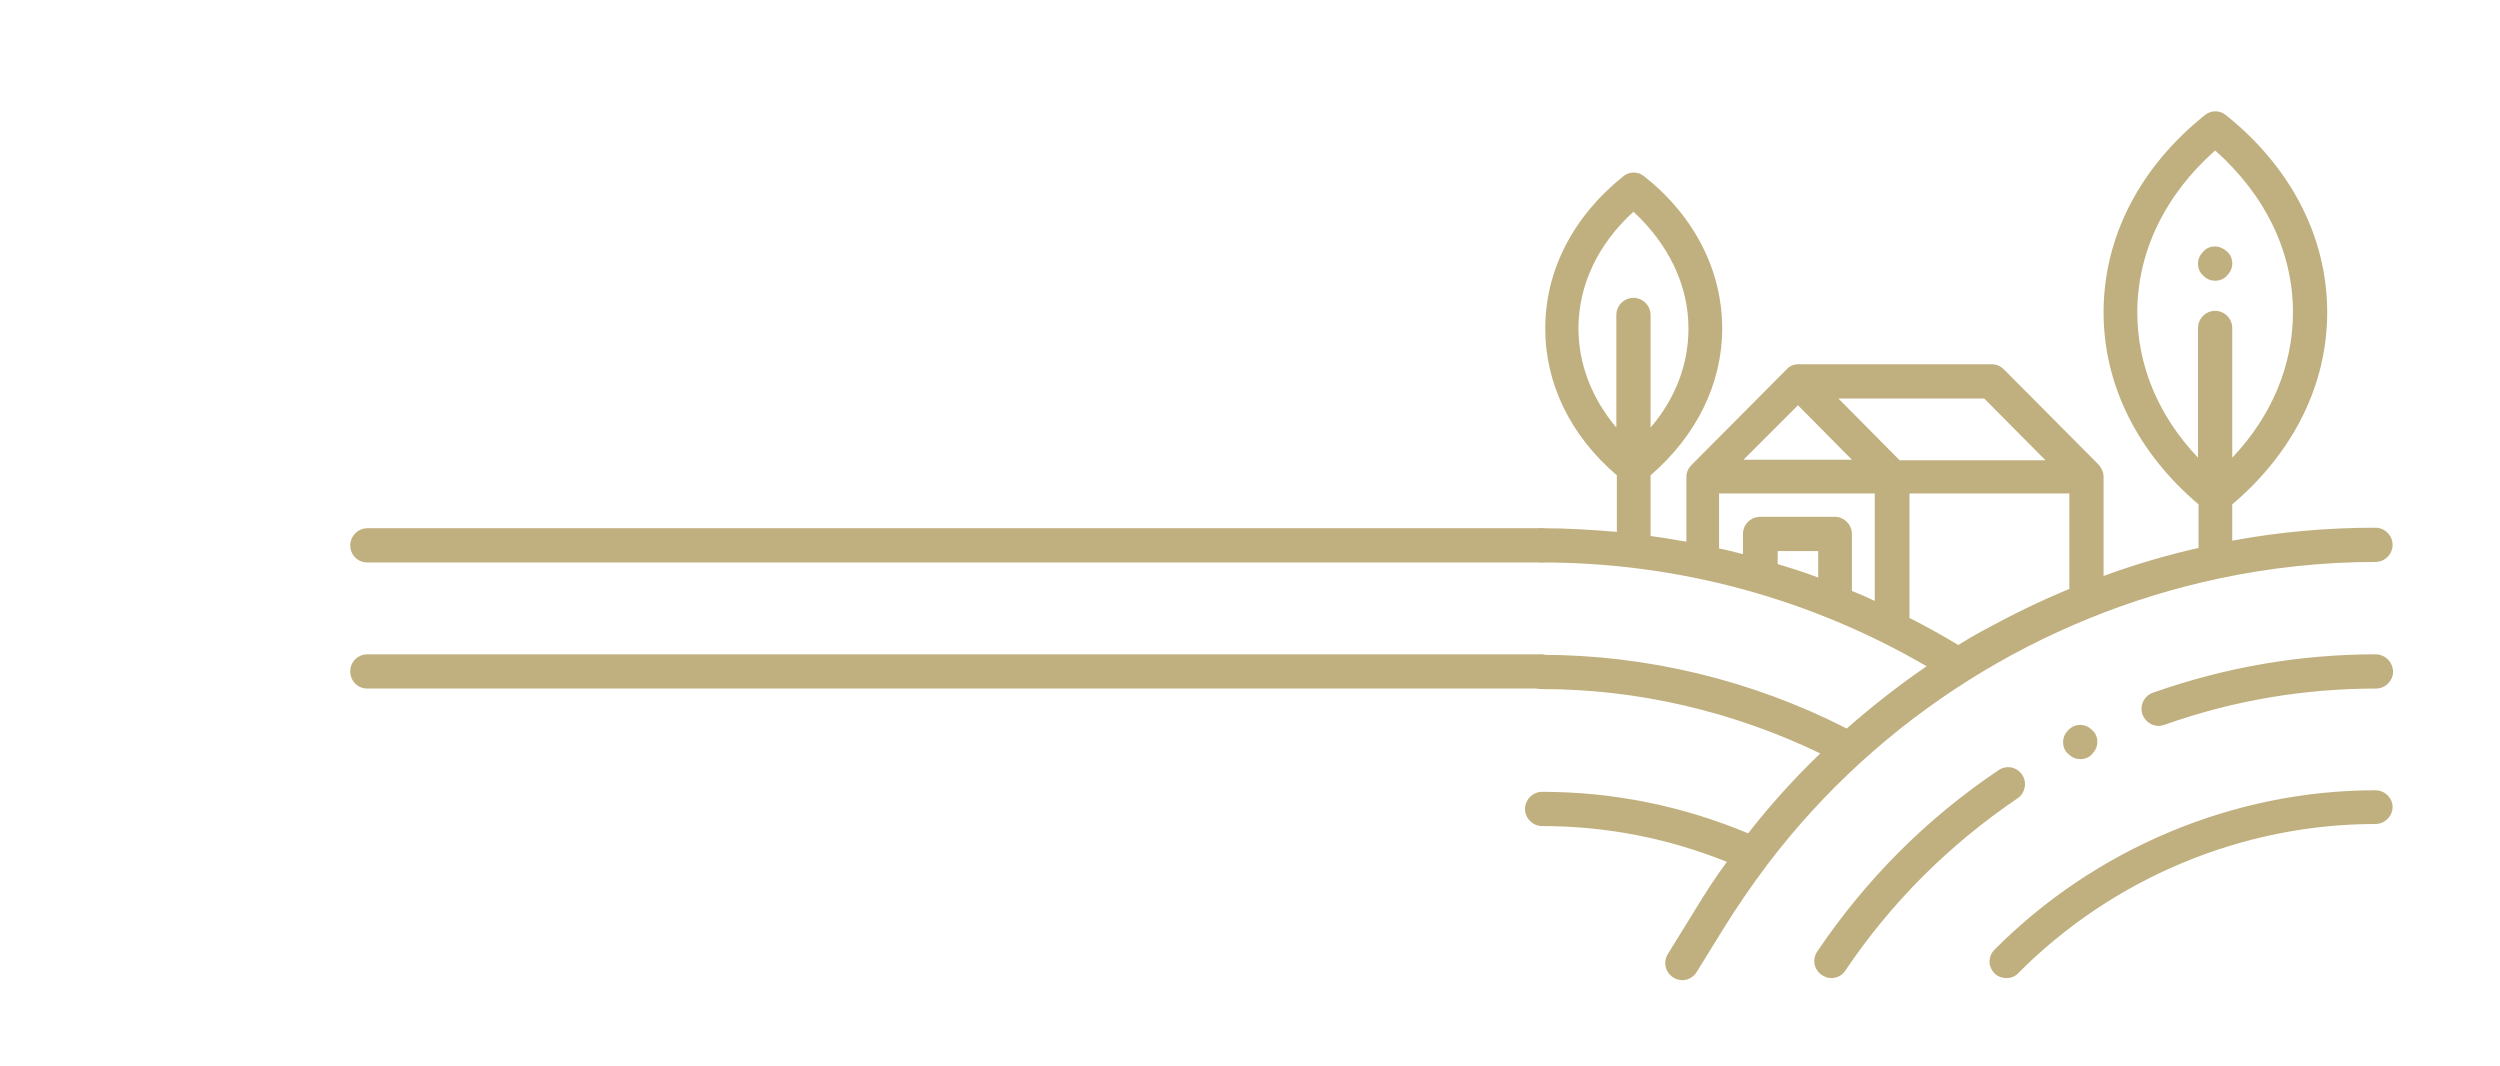
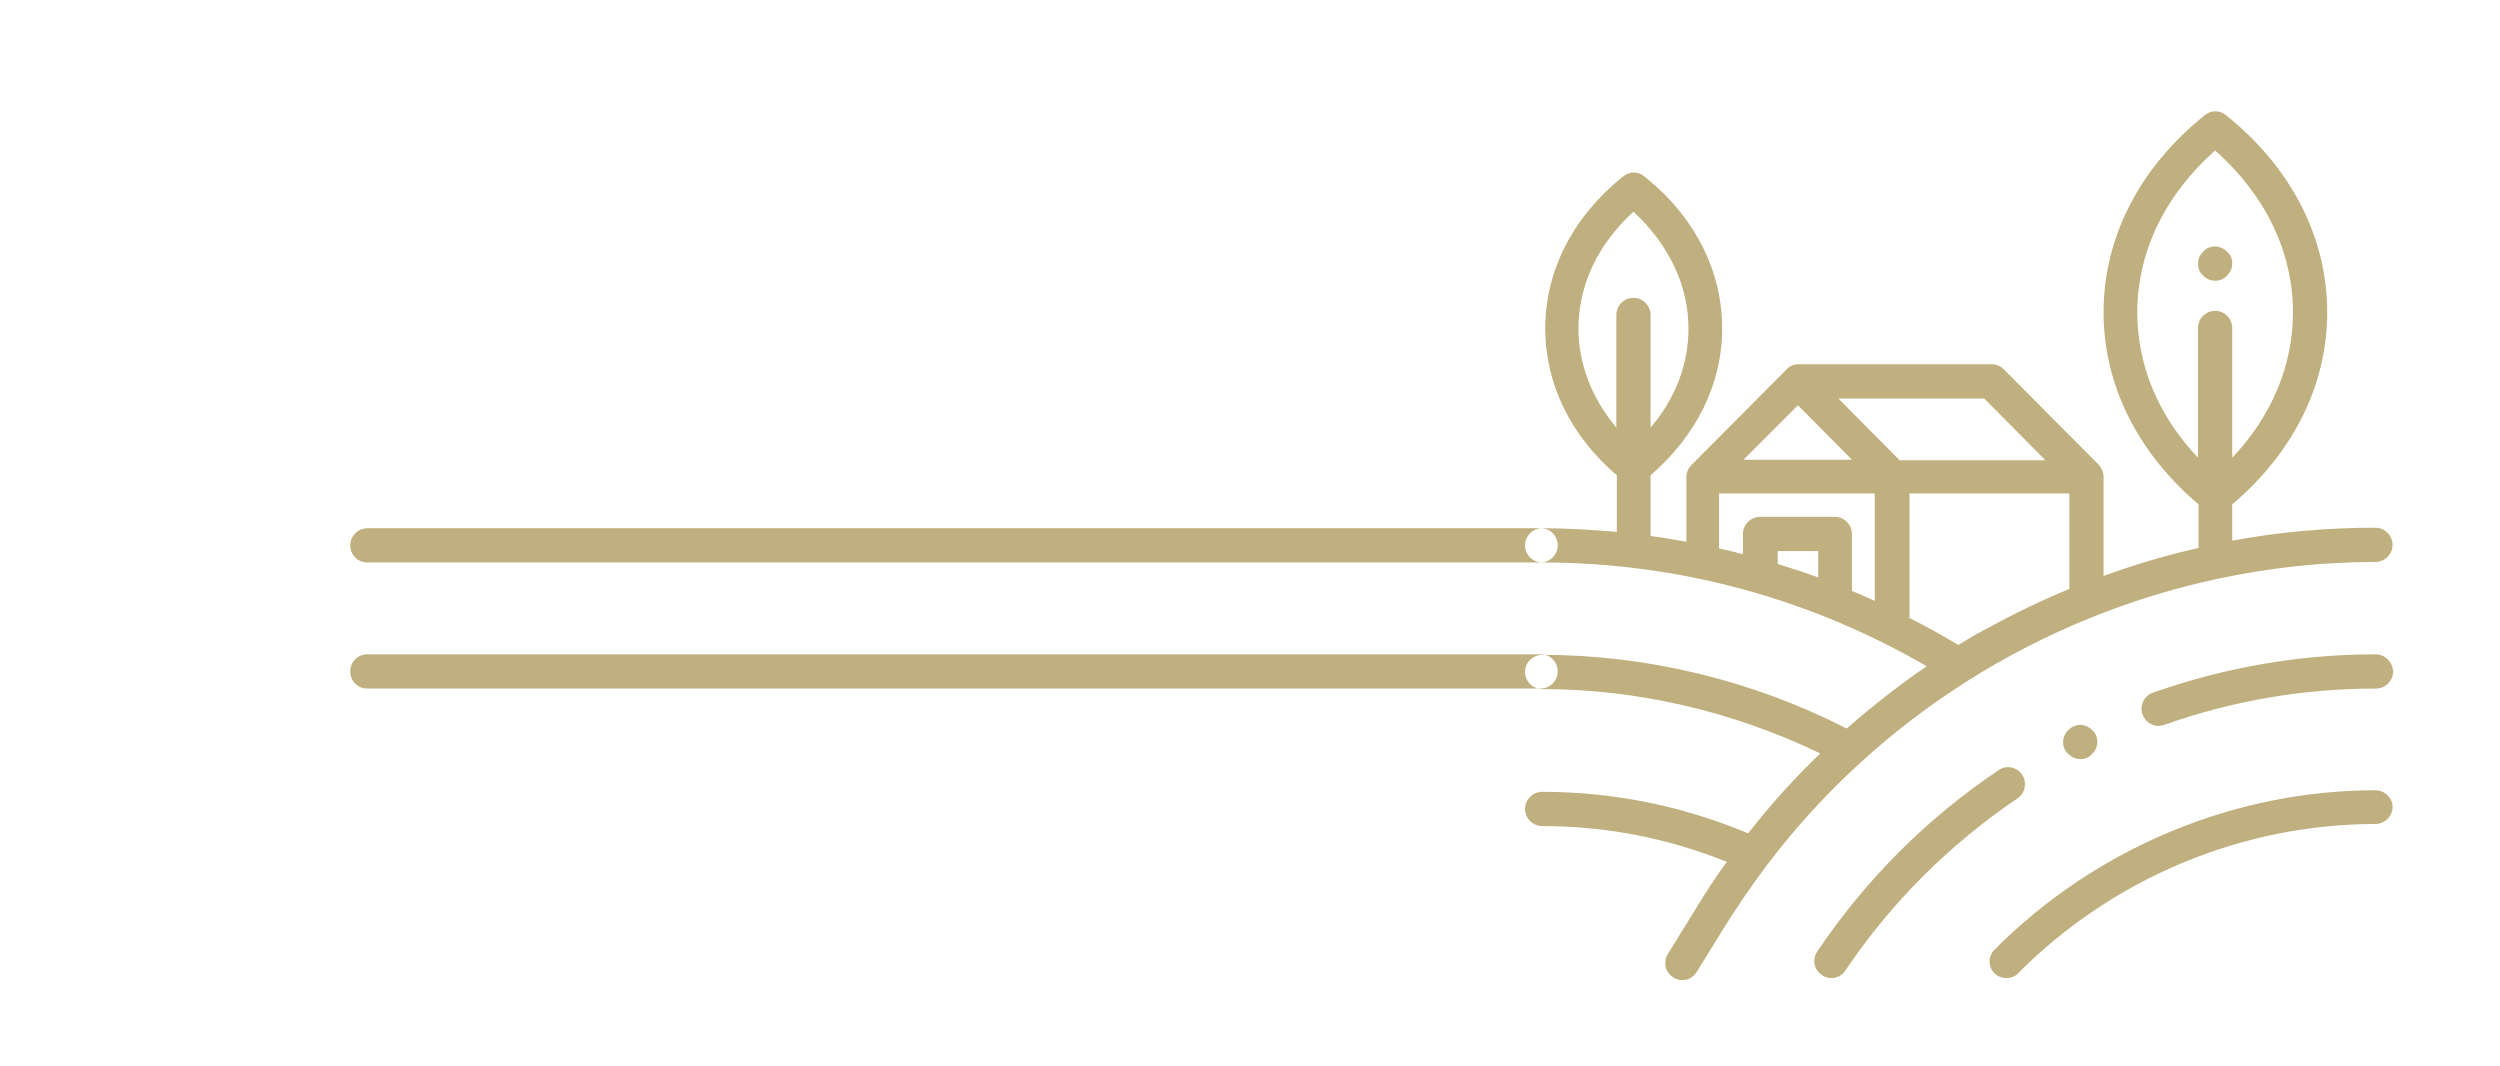
- <svg xmlns="http://www.w3.org/2000/svg" version="1.1" baseProfile="basic" id="Livello_1" x="0px" y="0px" viewBox="0 0 481.8 205.3" xml:space="preserve">
-   <style type="text/css">
- 	.st0{fill:#C0B07F;}
- </style>
-   <g>
-     <g>
-       <g>
-         <path class="st0" d="M457.8,152.3c-27.3,0-54,11.2-73.4,30.7c-1.3,1.3-1.3,3.3,0,4.6c0.6,0.6,1.5,0.9,2.3,0.9s1.7-0.3,2.3-1     c18.2-18.3,43.2-28.7,68.8-28.7c1.8,0,3.3-1.5,3.3-3.3C461.1,153.8,459.6,152.3,457.8,152.3z M389.7,149.3c-1-1.5-3-1.9-4.5-0.9     c-14,9.4-25.7,21.2-35,35c-1,1.5-0.6,3.5,0.9,4.5c0.6,0.4,1.2,0.6,1.8,0.6c1.1,0,2.1-0.5,2.7-1.4c8.8-13.1,20-24.3,33.3-33.3     C390.3,152.8,390.7,150.8,389.7,149.3z M457.8,126.1c-14.6,0-29,2.5-42.9,7.4c-1.7,0.6-2.6,2.5-2,4.2c0.5,1.3,1.7,2.2,3.1,2.2     c0.4,0,0.7-0.1,1.1-0.2c13.2-4.7,26.9-7,40.8-7c1.8,0,3.3-1.5,3.3-3.3C461.1,127.5,459.6,126.1,457.8,126.1z M427.6,111.5     L427.6,111.5c9.9-2.1,20-3.2,30.2-3.2c1.8,0,3.3-1.5,3.3-3.3s-1.5-3.3-3.3-3.3c-9.3,0-18.5,0.8-27.6,2.5v-7     c11.8-10,18.3-23.1,18.3-37c0-14.4-6.9-27.9-19.5-38c-1.2-1-2.9-1-4.1,0c-12.6,10.1-19.5,23.6-19.5,38c0,13.9,6.5,27,18.3,37v8.4     c-6.2,1.4-12.3,3.2-18.3,5.4V91.9c0-0.9-0.4-1.7-0.9-2.3l0,0l-18.3-18.4c-0.6-0.6-1.4-1-2.3-1h-37.3c-0.9,0-1.7,0.3-2.3,1     L326,89.6l0,0c-0.6,0.6-1,1.4-1,2.3v12.5c-2.3-0.4-4.6-0.8-6.9-1.1V91.6c8.9-7.7,13.8-17.7,13.8-28.3c0-11.1-5.3-21.6-15-29.3     c-1.2-1-2.9-1-4.1,0c-9.7,7.8-15,18.2-15,29.3c0,10.7,4.9,20.7,13.8,28.3v10.9c-4.8-0.4-9.6-0.7-14.4-0.7c-1.8,0-3.3,1.5-3.3,3.3     s1.5,3.3,3.3,3.3c26.1,0,51.6,6.9,74.1,20c-5.4,3.7-10.5,7.7-15.4,12c-18.2-9.3-38.5-14.2-58.7-14.2c-1.8,0-3.3,1.5-3.3,3.3     s1.5,3.3,3.3,3.3c18.4,0,36.8,4.3,53.6,12.4c-5,4.8-9.6,9.9-13.9,15.4c-12.7-5.3-26-8-39.7-8c-1.8,0-3.3,1.5-3.3,3.3     s1.5,3.3,3.3,3.3c12.2,0,24.2,2.3,35.6,6.9c-2.3,3.1-4.4,6.4-6.4,9.7l-5,8.1c-0.9,1.5-0.5,3.5,1.1,4.5c0.5,0.3,1.1,0.5,1.7,0.5     c1.1,0,2.2-0.6,2.8-1.6l5-8.1c2.6-4.2,5.4-8.3,8.4-12.3c0.1-0.1,0.2-0.3,0.3-0.4C362.2,138.2,393.3,118.8,427.6,111.5z      M411.9,60.2c0-11.6,5.3-22.6,15-31.2c9.7,8.6,15,19.6,15,31.2c0,10.2-4.1,20-11.7,28v-25c0-1.8-1.5-3.3-3.3-3.3     s-3.3,1.5-3.3,3.3v25C416,80.2,411.9,70.5,411.9,60.2z M314.8,57.4c-1.8,0-3.3,1.5-3.3,3.3v21.7c-4.7-5.6-7.3-12.2-7.3-19.1     c0-8.3,3.7-16.2,10.6-22.5c6.8,6.3,10.6,14.2,10.6,22.5c0,6.9-2.5,13.5-7.3,19.1V60.7C318.1,58.9,316.6,57.4,314.8,57.4z      M346.5,78.1l10.4,10.5H336L346.5,78.1z M350.4,111.3c-2.6-1-5.2-1.8-7.8-2.6v-2.5h7.8V111.3z M361.5,115.9c-1.5-0.7-3-1.4-4.6-2     v-11c0-1.8-1.5-3.3-3.3-3.3h-14.4c-1.8,0-3.3,1.5-3.3,3.3v3.9c-1.5-0.4-3-0.8-4.6-1.1V95.1h30v20.8H361.5z M354.3,76.8h28.1     l11.8,11.9h-28.1L354.3,76.8z M368,119.1v-24h30.8v18.4c-5.6,2.3-11.1,5-16.4,7.9c-1.7,0.9-3.4,1.9-5,2.9     C374.4,122.5,371.2,120.7,368,119.1z M426.9,54.1c0.9,0,1.7-0.3,2.3-1c0.6-0.6,1-1.4,1-2.3c0-0.9-0.3-1.7-1-2.3     c-0.6-0.6-1.5-1-2.3-1c-0.9,0-1.7,0.3-2.3,1c-0.6,0.6-1,1.4-1,2.3c0,0.9,0.3,1.7,1,2.3C425.2,53.8,426.1,54.1,426.9,54.1z      M398.6,140.7c-0.6,0.6-1,1.4-1,2.3c0,0.9,0.3,1.7,1,2.3c0.6,0.6,1.4,1,2.3,1s1.7-0.3,2.3-1c0.6-0.6,1-1.4,1-2.3     c0-0.9-0.3-1.7-1-2.3c-0.6-0.6-1.4-1-2.3-1S399.2,140.1,398.6,140.7z" />
-       </g>
-     </g>
-     <g>
-       <path class="st0" d="M296.9,132.7H70.8c-1.9,0-3.3-1.5-3.3-3.3c0-1.9,1.5-3.3,3.3-3.3h226.1c1.9,0,3.3,1.5,3.3,3.3    S298.7,132.7,296.9,132.7z" />
-     </g>
-     <g>
-       <path class="st0" d="M296.9,108.4H70.8c-1.9,0-3.3-1.5-3.3-3.3s1.5-3.3,3.3-3.3h226.1c1.9,0,3.3,1.5,3.3,3.3    S298.7,108.4,296.9,108.4z" />
-     </g>
-   </g>
+ <svg xmlns="http://www.w3.org/2000/svg" viewBox="0 0 481.8 205.3">
+   <path d="m457.8 152.3c-27.3 0-54 11.2-73.4 30.7-1.3 1.3-1.3 3.3 0 4.6.6.6 1.5.9 2.3.9s1.7-.3 2.3-1c18.2-18.3 43.2-28.7 68.8-28.7 1.8 0 3.3-1.5 3.3-3.3 0-1.7-1.5-3.2-3.3-3.2zm-68.1-3c-1-1.5-3-1.9-4.5-.9-14 9.4-25.7 21.2-35 35-1 1.5-.6 3.5.9 4.5.6.4 1.2.6 1.8.6 1.1 0 2.1-.5 2.7-1.4 8.8-13.1 20-24.3 33.3-33.3 1.4-1 1.8-3 .8-4.5zm68.1-23.2c-14.6 0-29 2.5-42.9 7.4-1.7.6-2.6 2.5-2 4.2.5 1.3 1.7 2.2 3.1 2.2.4 0 .7-.1 1.1-.2 13.2-4.7 26.9-7 40.8-7 1.8 0 3.3-1.5 3.3-3.3-.1-1.9-1.6-3.3-3.4-3.3zm-30.2-14.6c9.9-2.1 20-3.2 30.2-3.2 1.8 0 3.3-1.5 3.3-3.3s-1.5-3.3-3.3-3.3c-9.3 0-18.5.8-27.6 2.5v-7c11.8-10 18.3-23.1 18.3-37 0-14.4-6.9-27.9-19.5-38-1.2-1-2.9-1-4.1 0-12.6 10.1-19.5 23.6-19.5 38 0 13.9 6.5 27 18.3 37v8.4c-6.2 1.4-12.3 3.2-18.3 5.4v-19.1c0-.9-.4-1.7-.9-2.3l-18.3-18.4c-.6-.6-1.4-1-2.3-1h-37.3c-.9 0-1.7.3-2.3 1l-18.3 18.4c-.6.6-1 1.4-1 2.3v12.5c-2.3-.4-4.6-.8-6.9-1.1v-11.7c8.9-7.7 13.8-17.7 13.8-28.3 0-11.1-5.3-21.6-15-29.3-1.2-1-2.9-1-4.1 0-9.7 7.8-15 18.2-15 29.3 0 10.7 4.9 20.7 13.8 28.3v10.9c-4.8-.4-9.6-.7-14.4-.7-1.8 0-3.3 1.5-3.3 3.3s1.5 3.3 3.3 3.3c26.1 0 51.6 6.9 74.1 20-5.4 3.7-10.5 7.7-15.4 12-18.2-9.3-38.5-14.2-58.7-14.2-1.8 0-3.3 1.5-3.3 3.3s1.5 3.3 3.3 3.3c18.4 0 36.8 4.3 53.6 12.4-5 4.8-9.6 9.9-13.9 15.4-12.7-5.3-26-8-39.7-8-1.8 0-3.3 1.5-3.3 3.3s1.5 3.3 3.3 3.3c12.2 0 24.2 2.3 35.6 6.9-2.3 3.1-4.4 6.4-6.4 9.7l-5 8.1c-.9 1.5-.5 3.5 1.1 4.5.5.3 1.1.5 1.7.5 1.1 0 2.2-.6 2.8-1.6l5-8.1c2.6-4.2 5.4-8.3 8.4-12.3l.3-.4c21.5-28.3 52.6-47.7 86.9-55zm-15.7-51.3c0-11.6 5.3-22.6 15-31.2 9.7 8.6 15 19.6 15 31.2 0 10.2-4.1 20-11.7 28v-25c0-1.8-1.5-3.3-3.3-3.3s-3.3 1.5-3.3 3.3v25c-7.6-8-11.7-17.7-11.7-28zm-97.1-2.8c-1.8 0-3.3 1.5-3.3 3.3v21.7c-4.7-5.6-7.3-12.2-7.3-19.1 0-8.3 3.7-16.2 10.6-22.5 6.8 6.3 10.6 14.2 10.6 22.5 0 6.9-2.5 13.5-7.3 19.1v-21.7c0-1.8-1.5-3.3-3.3-3.3zm31.7 20.7 10.4 10.5h-20.9zm3.9 33.2c-2.6-1-5.2-1.8-7.8-2.6v-2.5h7.8zm11.1 4.6c-1.5-.7-3-1.4-4.6-2v-11c0-1.8-1.5-3.3-3.3-3.3h-14.4c-1.8 0-3.3 1.5-3.3 3.3v3.9c-1.5-.4-3-.8-4.6-1.1v-10.6h30v20.8zm-7.2-39.1h28.1l11.8 11.9h-28.1zm13.7 42.3v-24h30.8v18.4c-5.6 2.3-11.1 5-16.4 7.9-1.7.9-3.4 1.9-5 2.9-3-1.8-6.2-3.6-9.4-5.2zm58.9-65c.9 0 1.7-.3 2.3-1 .6-.6 1-1.4 1-2.3s-.3-1.7-1-2.3c-.6-.6-1.5-1-2.3-1-.9 0-1.7.3-2.3 1-.6.6-1 1.4-1 2.3s.3 1.7 1 2.3c.6.7 1.5 1 2.3 1zm-28.3 86.6c-.6.6-1 1.4-1 2.3s.3 1.7 1 2.3c.6.6 1.4 1 2.3 1s1.7-.3 2.3-1c.6-.6 1-1.4 1-2.3s-.3-1.7-1-2.3c-.6-.6-1.4-1-2.3-1s-1.7.4-2.3 1zm-101.7-8h-226.1c-1.9 0-3.3-1.5-3.3-3.3 0-1.9 1.5-3.3 3.3-3.3h226.1c1.9 0 3.3 1.5 3.3 3.3s-1.5 3.3-3.3 3.3zm0-24.3h-226.1c-1.9 0-3.3-1.5-3.3-3.3s1.5-3.3 3.3-3.3h226.1c1.9 0 3.3 1.5 3.3 3.3s-1.5 3.3-3.3 3.3z" fill="#c0b07f" />
</svg>
